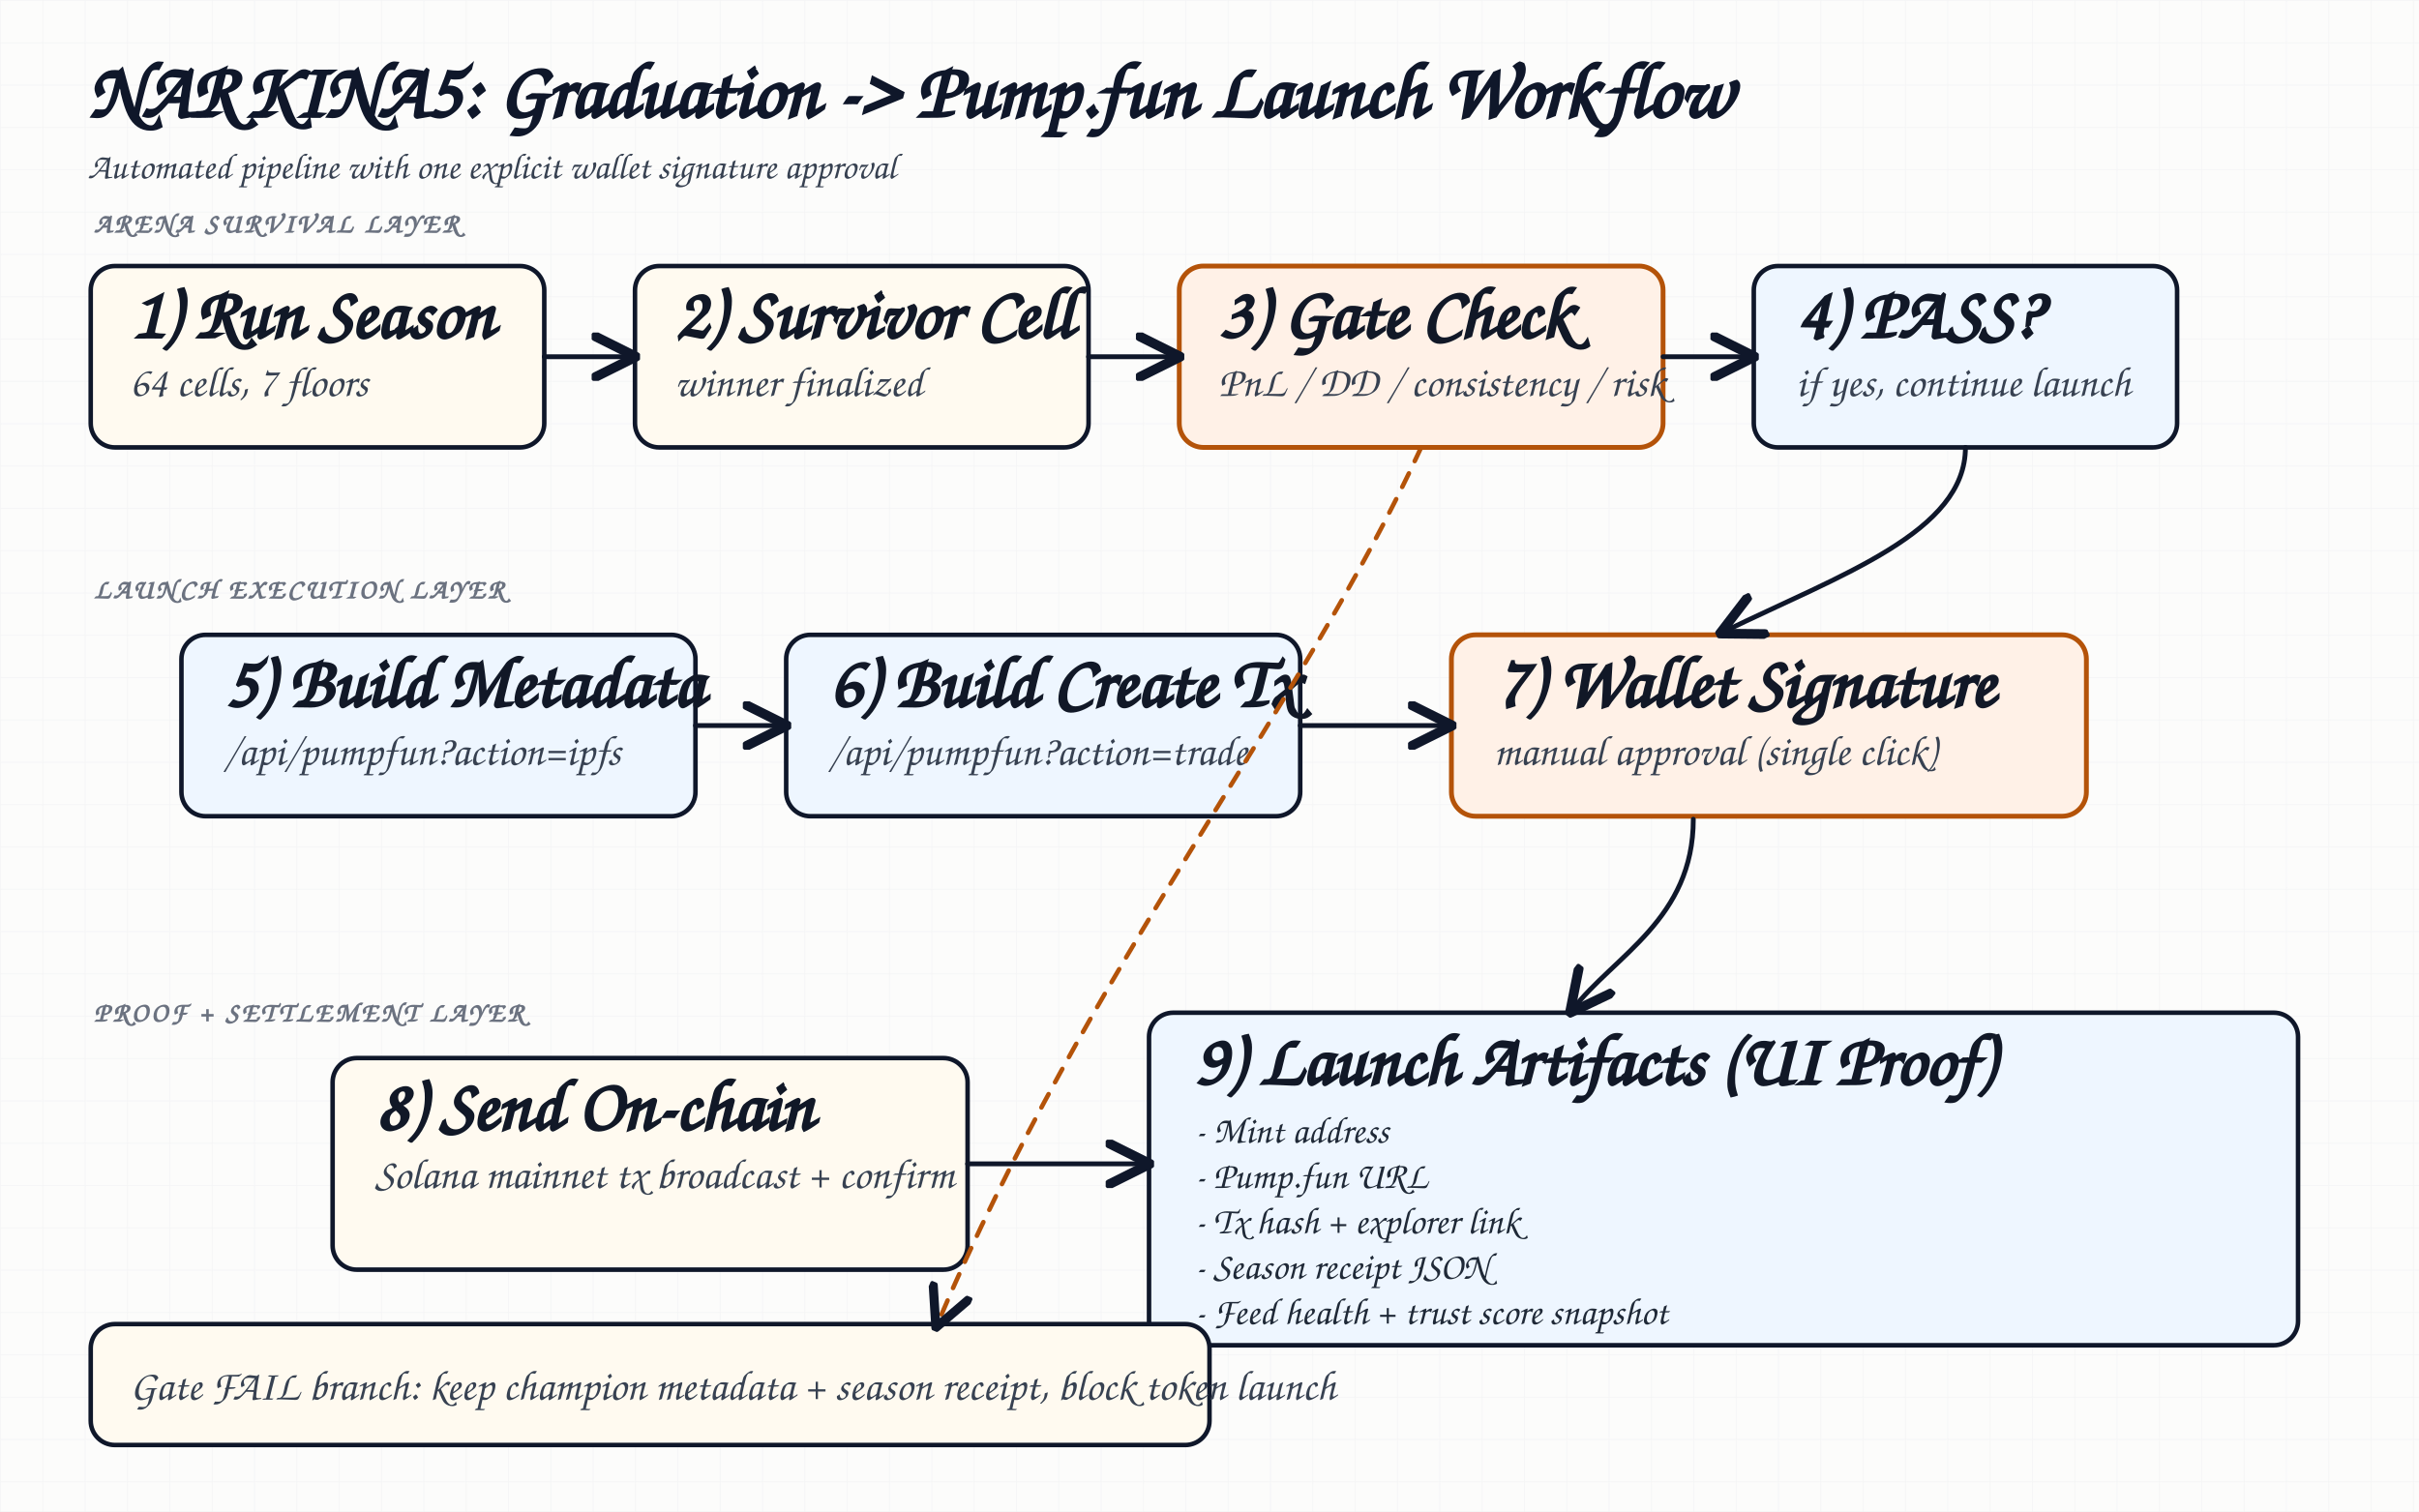
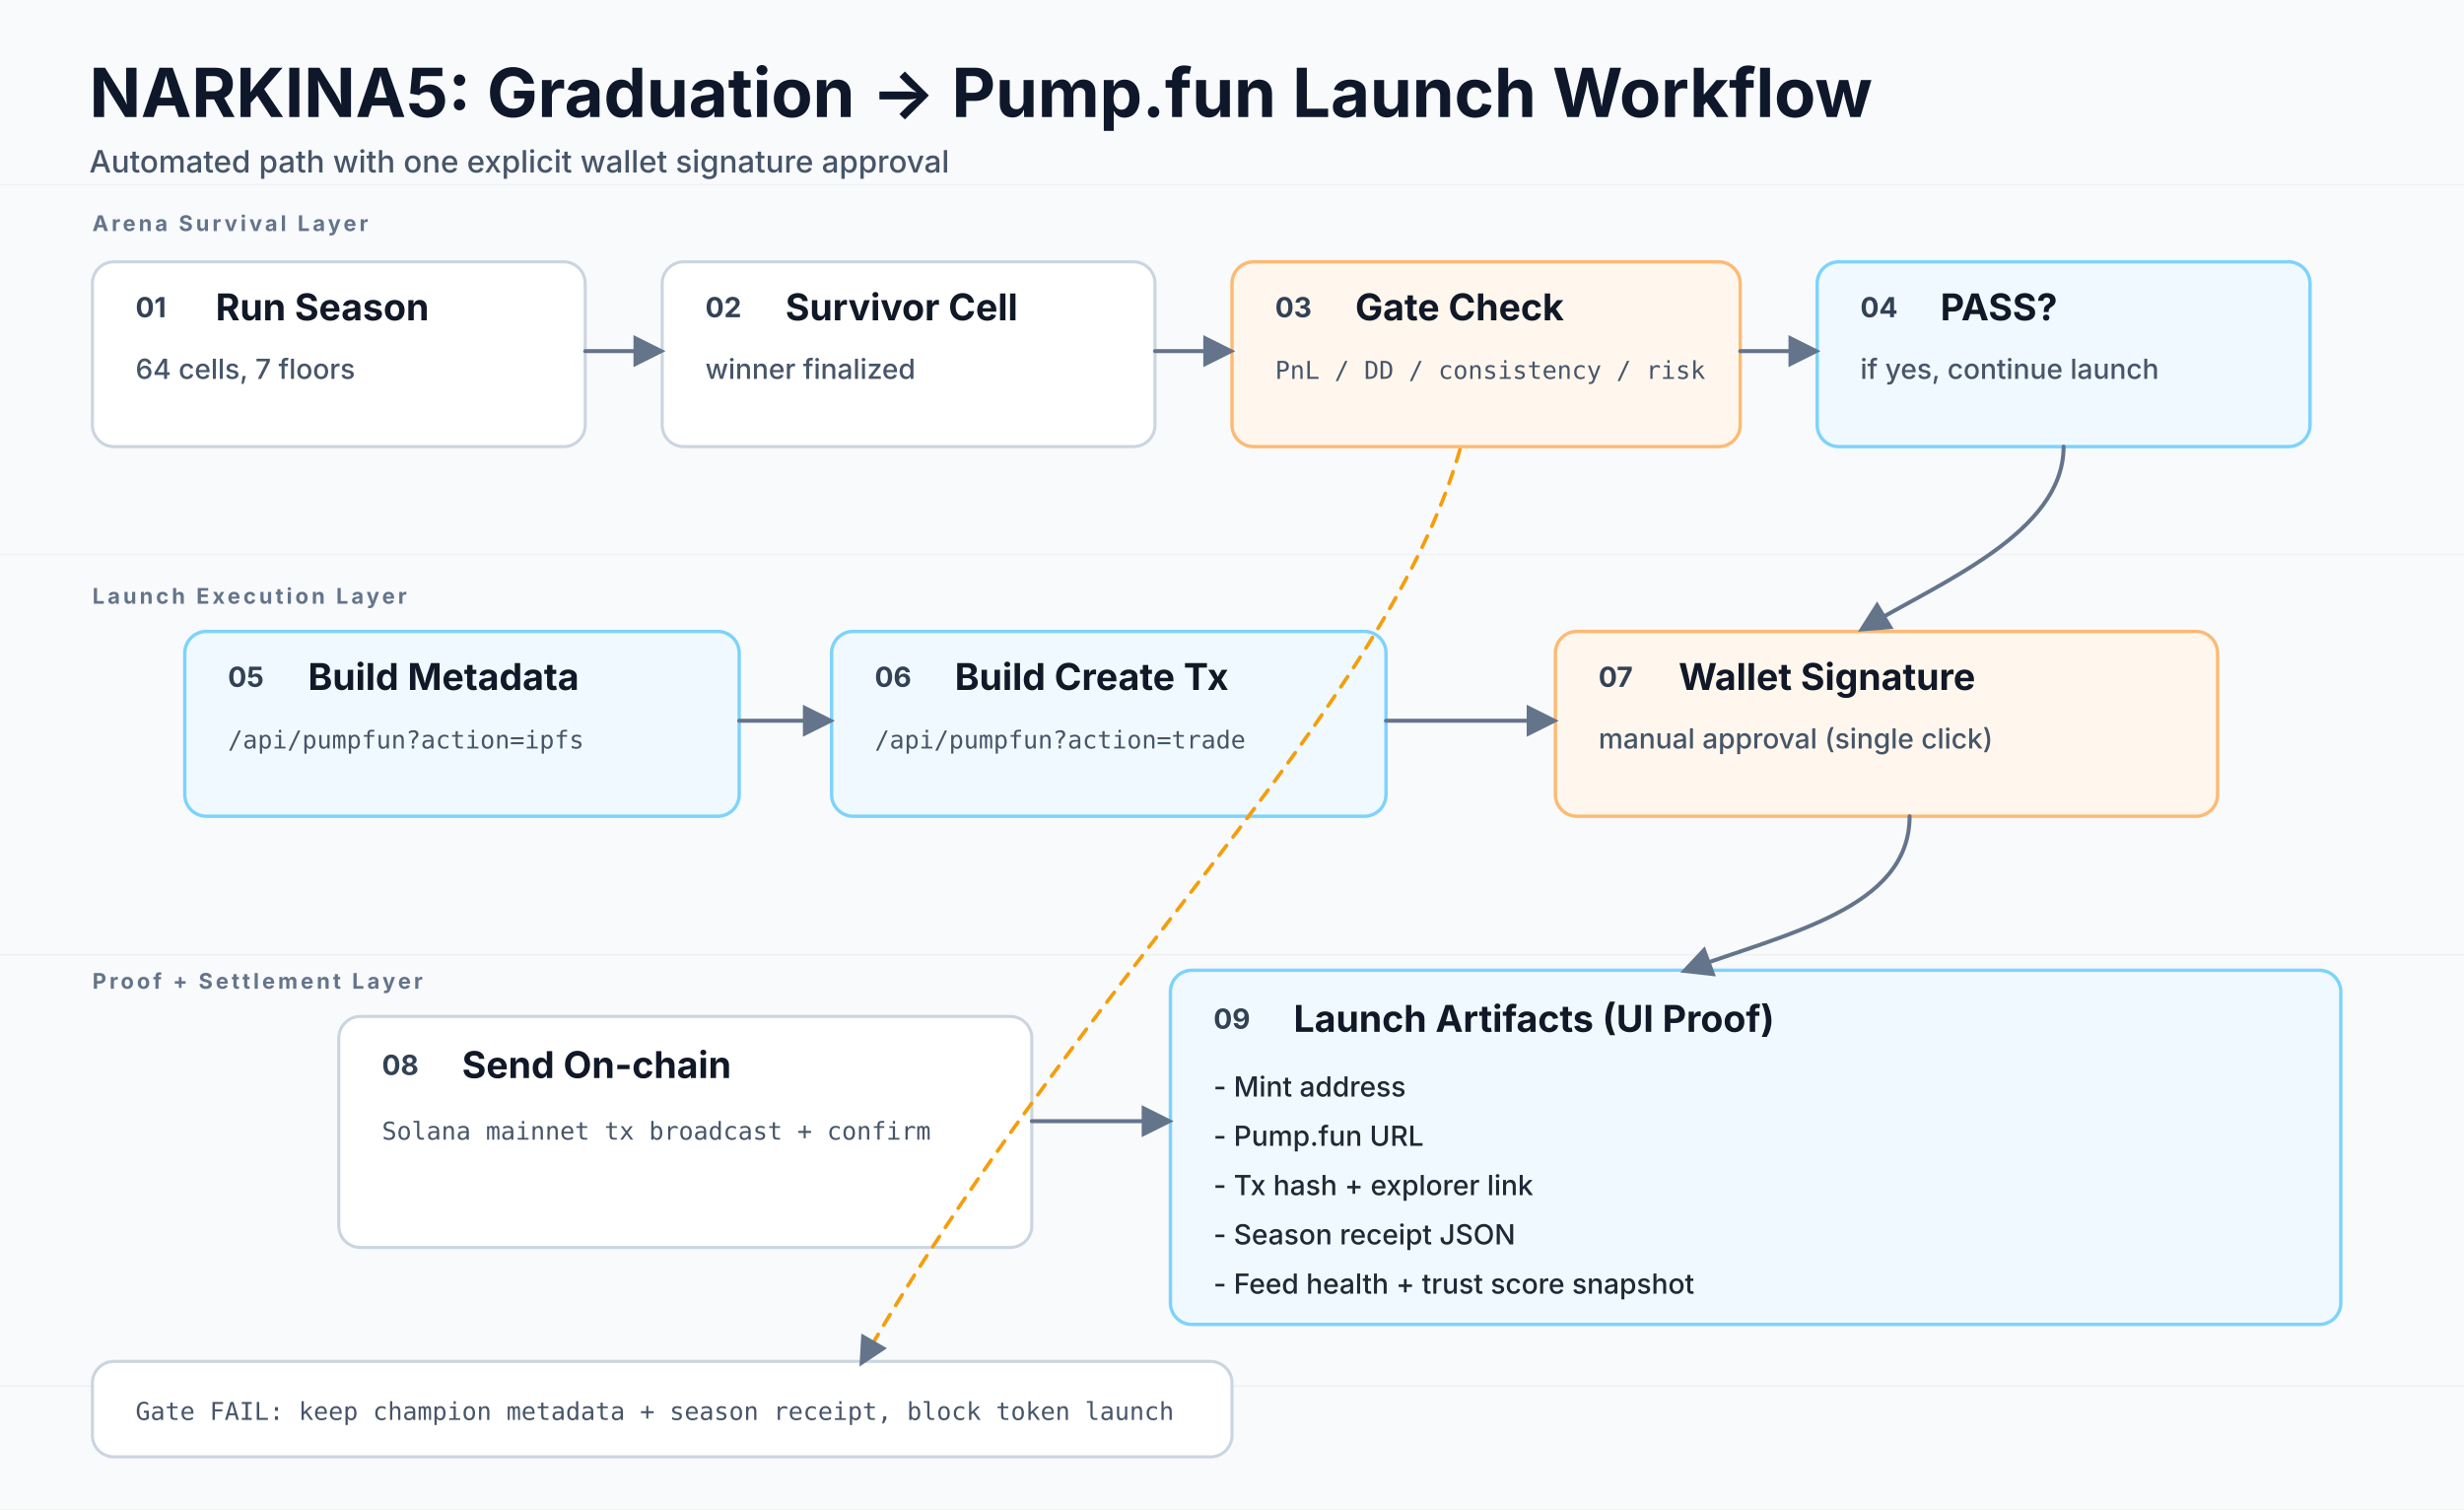
- <svg xmlns="http://www.w3.org/2000/svg" width="1600" height="1000" viewBox="0 0 1600 1000" role="img" aria-label="Narkina5 graduation to Pump.fun workflow">
+ <svg xmlns="http://www.w3.org/2000/svg" width="1600" height="980" viewBox="0 0 1600 980" role="img" aria-label="Narkina5 graduation to Pump.fun workflow">
  <defs>
-     <pattern id="paper-grid" width="28" height="28" patternUnits="userSpaceOnUse">
-       <path d="M 28 0 L 0 0 0 28" fill="none" stroke="#e5e7eb" stroke-width="1" />
-     </pattern>
-     <marker id="arrow" viewBox="0 0 12 12" refX="10" refY="6" markerWidth="10" markerHeight="10" orient="auto-start-reverse">
-       <path d="M 1 1 L 11 6 L 1 11" fill="none" stroke="#0f172a" stroke-width="2.4" stroke-linecap="round" stroke-linejoin="round" />
+     <marker id="arrow" viewBox="0 0 10 10" refX="8" refY="5" markerWidth="8" markerHeight="8" orient="auto-start-reverse">
+       <path d="M 0 0 L 10 5 L 0 10 z" fill="#64748b" />
    </marker>
    <style>
-       .bg { fill: #fcfcfb; }
-       .grid { fill: url(#paper-grid); opacity: 0.35; }
-       .title { fill: #0f172a; font-family: "Virgil", "Comic Sans MS", cursive; font-size: 52px; font-weight: 700; }
-       .subtitle { fill: #374151; font-family: "Virgil", "Comic Sans MS", cursive; font-size: 24px; font-weight: 600; }
-       .lane { fill: #6b7280; font-family: "Virgil", "Comic Sans MS", cursive; font-size: 18px; font-weight: 700; letter-spacing: 0.12em; }
-       .box { fill: #fffaf0; stroke: #0f172a; stroke-width: 3; rx: 16; ry: 16; }
-       .box-blue { fill: #eef6ff; stroke: #0f172a; stroke-width: 3; rx: 16; ry: 16; }
-       .box-hot { fill: #fff1e7; stroke: #b45309; stroke-width: 3.2; rx: 16; ry: 16; }
-       .step { fill: #111827; font-family: "Virgil", "Comic Sans MS", cursive; font-size: 48px; font-weight: 700; }
-       .sub { fill: #374151; font-family: "Virgil", "Comic Sans MS", cursive; font-size: 28px; font-weight: 600; }
-       .bullet { fill: #1f2937; font-family: "Virgil", "Comic Sans MS", cursive; font-size: 25px; font-weight: 600; }
-       .arrow { stroke: #0f172a; stroke-width: 3.2; fill: none; stroke-linecap: round; stroke-linejoin: round; marker-end: url(#arrow); }
-       .arrow-dash { stroke: #b45309; stroke-width: 3; fill: none; stroke-linecap: round; stroke-linejoin: round; stroke-dasharray: 10 9; marker-end: url(#arrow); }
+       .bg { fill: #f8fafc; }
+       .grid { stroke: #e5e7eb; stroke-width: 1; }
+       .title { fill: #0f172a; font-family: "Inter", "Segoe UI", "Noto Sans", sans-serif; font-size: 44px; font-weight: 700; }
+       .subtitle { fill: #475569; font-family: "Inter", "Segoe UI", "Noto Sans", sans-serif; font-size: 20px; font-weight: 500; }
+       .lane { fill: #64748b; font-family: "Inter", "Segoe UI", "Noto Sans", sans-serif; font-size: 14px; font-weight: 700; letter-spacing: 0.14em; text-transform: uppercase; }
+       .card { fill: #ffffff; stroke: #cbd5e1; stroke-width: 2; rx: 14; }
+       .card-accent { fill: #fff7ed; stroke: #fdba74; stroke-width: 2.2; rx: 14; }
+       .card-info { fill: #f0f9ff; stroke: #7dd3fc; stroke-width: 2.2; rx: 14; }
+       .num { fill: #334155; font-family: "Inter", "Segoe UI", "Noto Sans", sans-serif; font-size: 18px; font-weight: 700; }
+       .head { fill: #111827; font-family: "Inter", "Segoe UI", "Noto Sans", sans-serif; font-size: 24px; font-weight: 700; }
+       .desc { fill: #475569; font-family: "Inter", "Segoe UI", "Noto Sans", sans-serif; font-size: 18px; font-weight: 500; }
+       .mono { fill: #475569; font-family: "IBM Plex Mono", "SFMono-Regular", Menlo, monospace; font-size: 16px; font-weight: 500; }
+       .bullet { fill: #1f2937; font-family: "Inter", "Segoe UI", "Noto Sans", sans-serif; font-size: 18px; font-weight: 500; }
+       .arrow { fill: none; stroke: #64748b; stroke-width: 2.6; stroke-linecap: round; stroke-linejoin: round; marker-end: url(#arrow); }
+       .arrow-dash { fill: none; stroke: #f59e0b; stroke-width: 2.4; stroke-dasharray: 8 7; stroke-linecap: round; stroke-linejoin: round; marker-end: url(#arrow); }
    </style>
  </defs>
-   <rect class="bg" x="0" y="0" width="1600" height="1000" />
-   <rect class="grid" x="0" y="0" width="1600" height="1000" />
-   <text class="title" x="58" y="78">NARKINA5: Graduation -&gt; Pump.fun Launch Workflow</text>
-   <text class="subtitle" x="58" y="118">Automated pipeline with one explicit wallet signature approval</text>
-   <text class="lane" x="62" y="154">ARENA SURVIVAL LAYER</text>
-   <rect class="box" x="60" y="176" width="300" height="120" />
-   <text class="step" x="86" y="224">1) Run Season</text>
-   <text class="sub" x="86" y="262">64 cells, 7 floors</text>
-   <rect class="box" x="420" y="176" width="300" height="120" />
-   <text class="step" x="446" y="224">2) Survivor Cell</text>
-   <text class="sub" x="446" y="262">winner finalized</text>
-   <rect class="box-hot" x="780" y="176" width="320" height="120" />
-   <text class="step" x="806" y="224">3) Gate Check</text>
-   <text class="sub" x="806" y="262">PnL / DD / consistency / risk</text>
-   <rect class="box-blue" x="1160" y="176" width="280" height="120" />
-   <text class="step" x="1188" y="224">4) PASS?</text>
-   <text class="sub" x="1188" y="262">if yes, continue launch</text>
-   <path class="arrow" d="M 360 236 L 418 236" />
-   <path class="arrow" d="M 720 236 L 778 236" />
-   <path class="arrow" d="M 1100 236 L 1158 236" />
-   <text class="lane" x="62" y="396">LAUNCH EXECUTION LAYER</text>
-   <rect class="box-blue" x="120" y="420" width="340" height="120" />
-   <text class="step" x="148" y="468">5) Build Metadata</text>
-   <text class="sub" x="148" y="506">/api/pumpfun?action=ipfs</text>
-   <rect class="box-blue" x="520" y="420" width="340" height="120" />
-   <text class="step" x="548" y="468">6) Build Create Tx</text>
-   <text class="sub" x="548" y="506">/api/pumpfun?action=trade</text>
-   <rect class="box-hot" x="960" y="420" width="420" height="120" />
-   <text class="step" x="988" y="468">7) Wallet Signature</text>
-   <text class="sub" x="988" y="506">manual approval (single click)</text>
-   <path class="arrow" d="M 460 480 L 518 480" />
-   <path class="arrow" d="M 860 480 L 958 480" />
-   <path class="arrow" d="M 1300 296 C 1300 352, 1218 380, 1140 418" />
-   <text class="lane" x="62" y="676">PROOF + SETTLEMENT LAYER</text>
-   <rect class="box" x="220" y="700" width="420" height="140" />
-   <text class="step" x="248" y="748">8) Send On-chain</text>
-   <text class="sub" x="248" y="786">Solana mainnet tx broadcast + confirm</text>
-   <rect class="box-blue" x="760" y="670" width="760" height="220" />
-   <text class="step" x="790" y="718">9) Launch Artifacts (UI Proof)</text>
-   <text class="bullet" x="790" y="756">- Mint address</text>
-   <text class="bullet" x="790" y="786">- Pump.fun URL</text>
-   <text class="bullet" x="790" y="816">- Tx hash + explorer link</text>
-   <text class="bullet" x="790" y="846">- Season receipt JSON</text>
-   <text class="bullet" x="790" y="876">- Feed health + trust score snapshot</text>
-   <path class="arrow" d="M 640 770 L 758 770" />
-   <path class="arrow" d="M 1120 542 C 1120 608, 1068 632, 1040 668" />
-   <rect class="box" x="60" y="876" width="740" height="80" />
-   <text class="sub" x="86" y="926">Gate FAIL branch: keep champion metadata + season receipt, block token launch</text>
-   <path class="arrow-dash" d="M 940 296 C 860 470, 720 640, 620 876" />
+   <rect class="bg" x="0" y="0" width="1600" height="980" />
+   <g opacity="0.45">
+     <path class="grid" d="M 0 120 H 1600" />
+     <path class="grid" d="M 0 360 H 1600" />
+     <path class="grid" d="M 0 620 H 1600" />
+     <path class="grid" d="M 0 900 H 1600" />
+   </g>
+   <text class="title" x="58" y="76">NARKINA5: Graduation -&gt; Pump.fun Launch Workflow</text>
+   <text class="subtitle" x="58" y="112">Automated path with one explicit wallet signature approval</text>
+   <text class="lane" x="60" y="150">Arena Survival Layer</text>
+   <text class="lane" x="60" y="392">Launch Execution Layer</text>
+   <text class="lane" x="60" y="642">Proof + Settlement Layer</text>
+   <rect class="card" x="60" y="170" width="320" height="120" />
+   <text class="num" x="88" y="206">01</text>
+   <text class="head" x="140" y="208">Run Season</text>
+   <text class="desc" x="88" y="246">64 cells, 7 floors</text>
+   <rect class="card" x="430" y="170" width="320" height="120" />
+   <text class="num" x="458" y="206">02</text>
+   <text class="head" x="510" y="208">Survivor Cell</text>
+   <text class="desc" x="458" y="246">winner finalized</text>
+   <rect class="card-accent" x="800" y="170" width="330" height="120" />
+   <text class="num" x="828" y="206">03</text>
+   <text class="head" x="880" y="208">Gate Check</text>
+   <text class="mono" x="828" y="246">PnL / DD / consistency / risk</text>
+   <rect class="card-info" x="1180" y="170" width="320" height="120" />
+   <text class="num" x="1208" y="206">04</text>
+   <text class="head" x="1260" y="208">PASS?</text>
+   <text class="desc" x="1208" y="246">if yes, continue launch</text>
+   <path class="arrow" d="M 380 228 L 428 228" />
+   <path class="arrow" d="M 750 228 L 798 228" />
+   <path class="arrow" d="M 1130 228 L 1178 228" />
+   <rect class="card-info" x="120" y="410" width="360" height="120" />
+   <text class="num" x="148" y="446">05</text>
+   <text class="head" x="200" y="448">Build Metadata</text>
+   <text class="mono" x="148" y="486">/api/pumpfun?action=ipfs</text>
+   <rect class="card-info" x="540" y="410" width="360" height="120" />
+   <text class="num" x="568" y="446">06</text>
+   <text class="head" x="620" y="448">Build Create Tx</text>
+   <text class="mono" x="568" y="486">/api/pumpfun?action=trade</text>
+   <rect class="card-accent" x="1010" y="410" width="430" height="120" />
+   <text class="num" x="1038" y="446">07</text>
+   <text class="head" x="1090" y="448">Wallet Signature</text>
+   <text class="desc" x="1038" y="486">manual approval (single click)</text>
+   <path class="arrow" d="M 480 468 L 538 468" />
+   <path class="arrow" d="M 900 468 L 1008 468" />
+   <path class="arrow" d="M 1340 290 C 1340 346, 1260 378, 1210 408" />
+   <rect class="card" x="220" y="660" width="450" height="150" />
+   <text class="num" x="248" y="698">08</text>
+   <text class="head" x="300" y="700">Send On-chain</text>
+   <text class="mono" x="248" y="740">Solana mainnet tx broadcast + confirm</text>
+   <rect class="card-info" x="760" y="630" width="760" height="230" />
+   <text class="num" x="788" y="668">09</text>
+   <text class="head" x="840" y="670">Launch Artifacts (UI Proof)</text>
+   <text class="bullet" x="788" y="712">- Mint address</text>
+   <text class="bullet" x="788" y="744">- Pump.fun URL</text>
+   <text class="bullet" x="788" y="776">- Tx hash + explorer link</text>
+   <text class="bullet" x="788" y="808">- Season receipt JSON</text>
+   <text class="bullet" x="788" y="840">- Feed health + trust score snapshot</text>
+   <path class="arrow" d="M 670 728 L 758 728" />
+   <path class="arrow" d="M 1240 530 C 1240 590, 1160 606, 1095 630" />
+   <rect class="card" x="60" y="884" width="740" height="62" />
+   <text class="mono" x="88" y="922">Gate FAIL: keep champion metadata + season receipt, block token launch</text>
+   <path class="arrow-dash" d="M 948 292 C 900 460, 700 640, 560 884" />
</svg>
